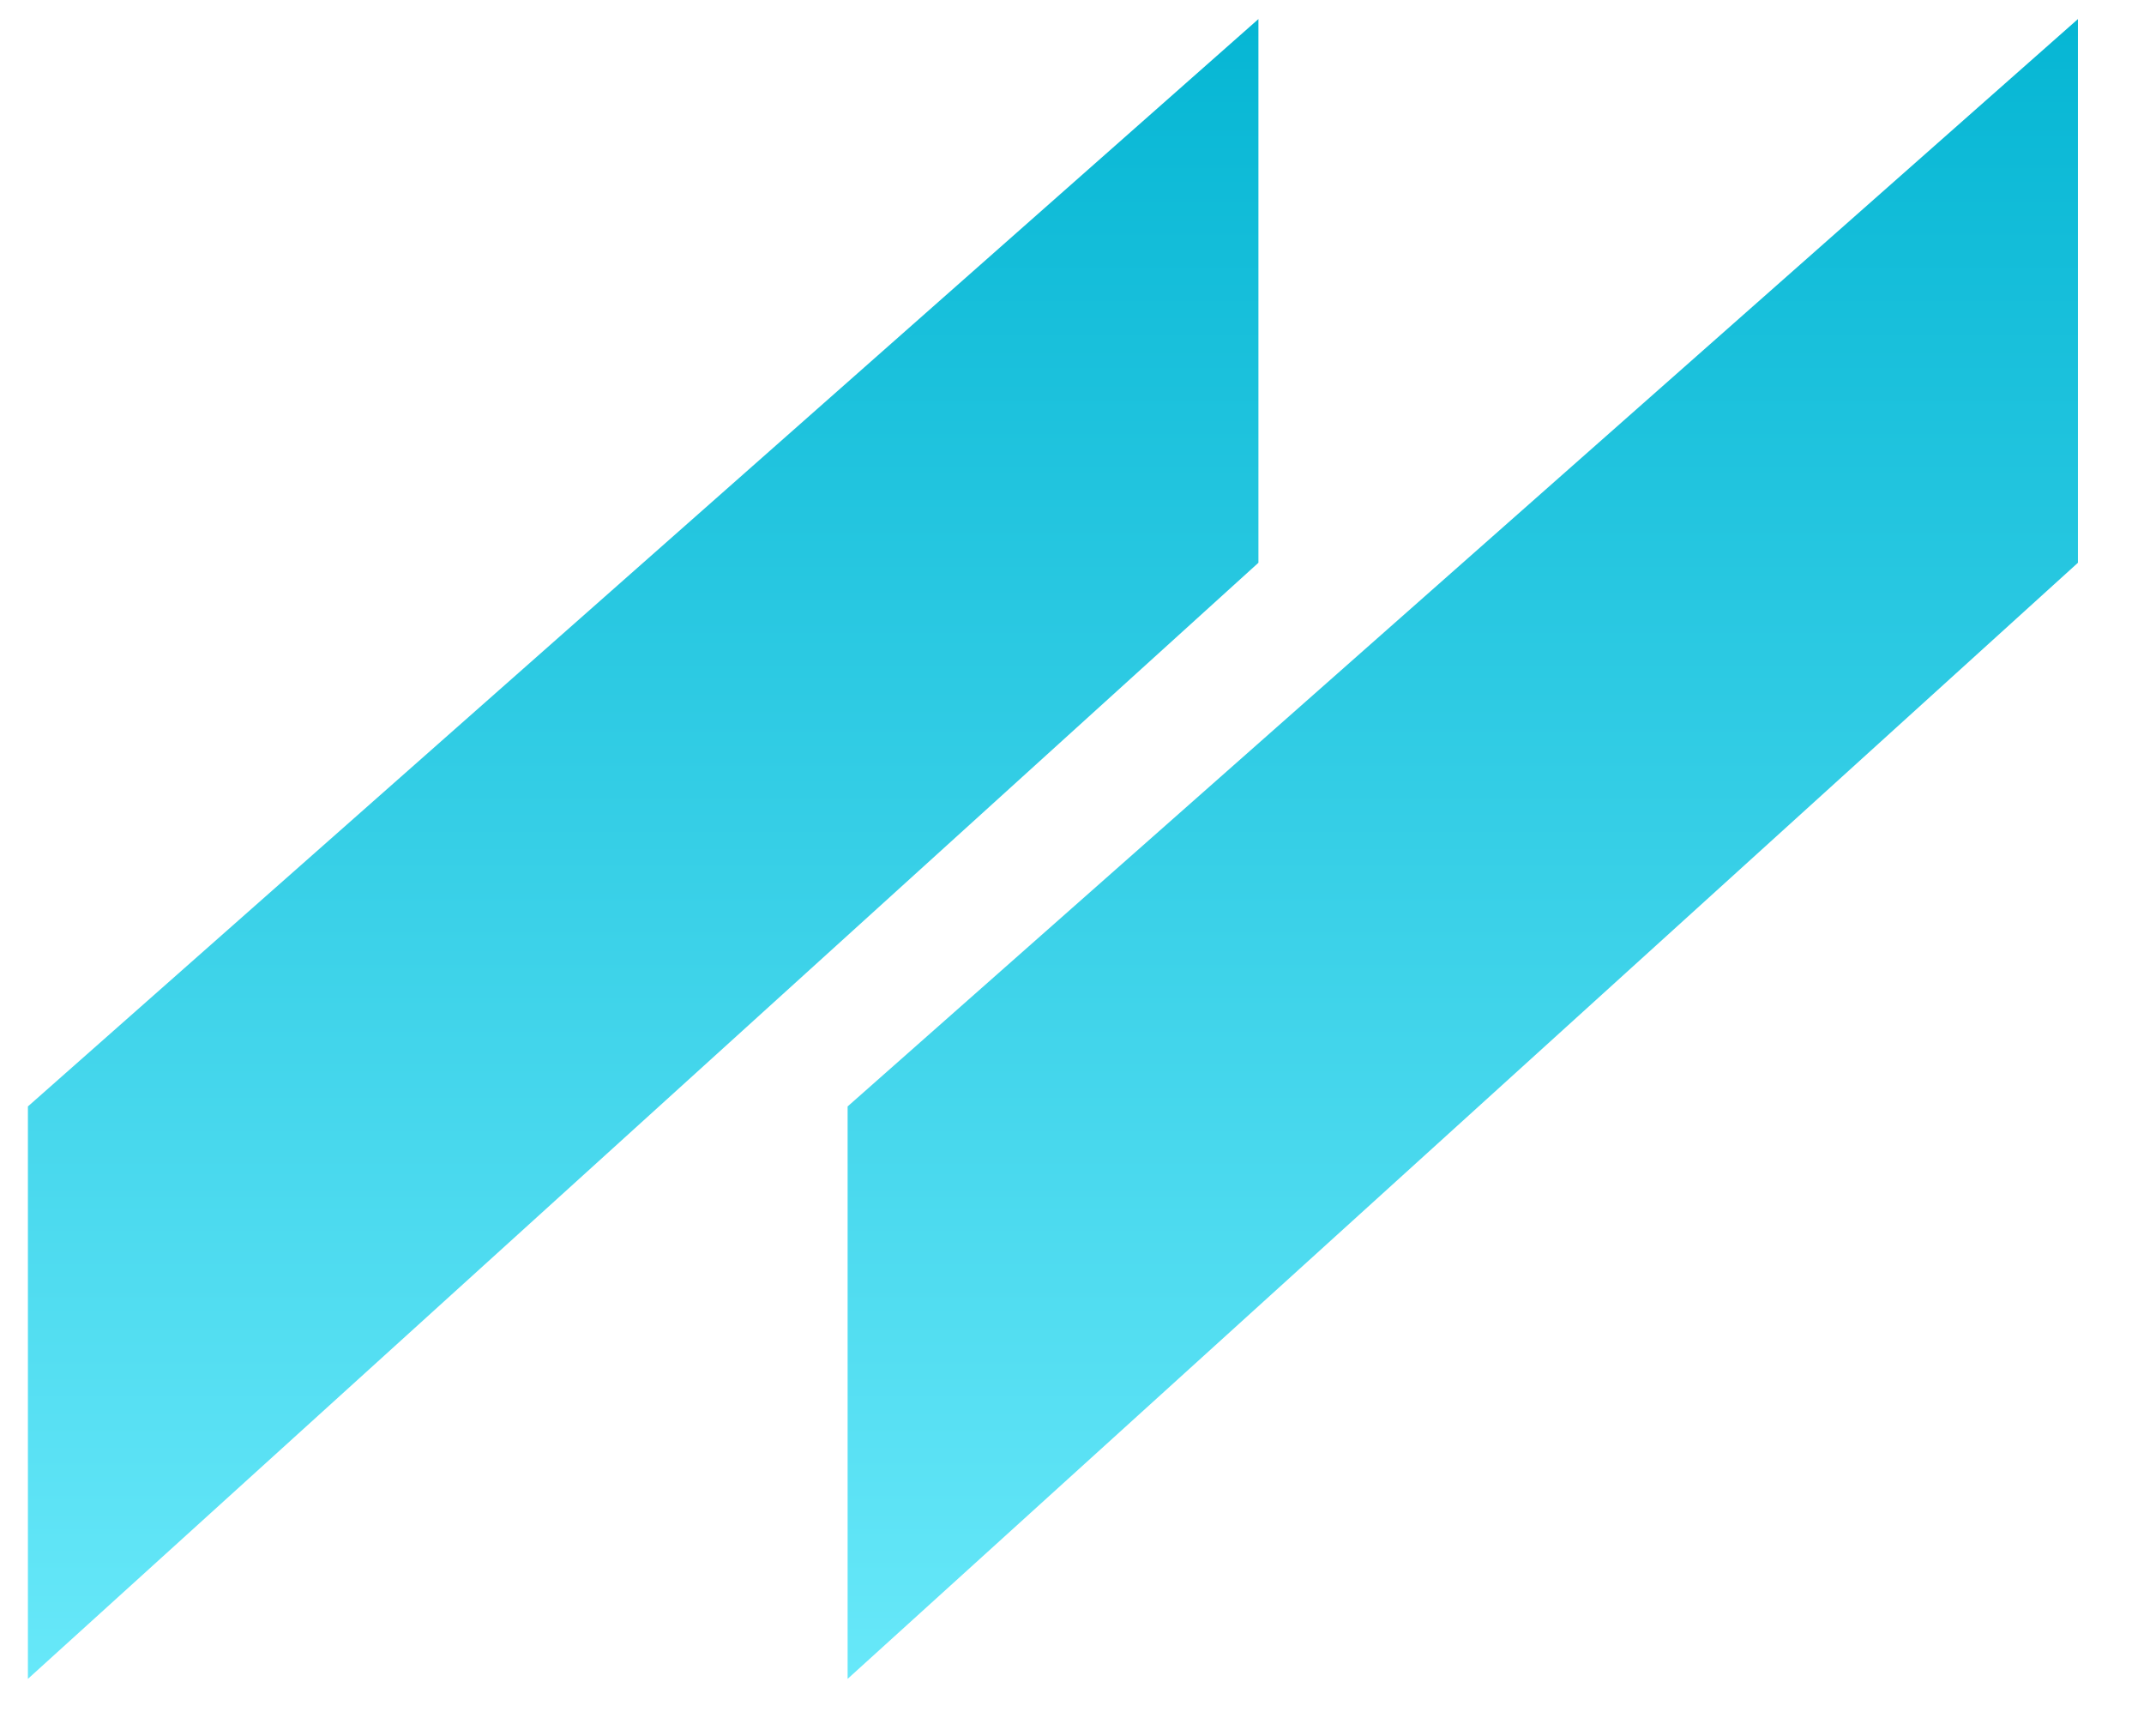
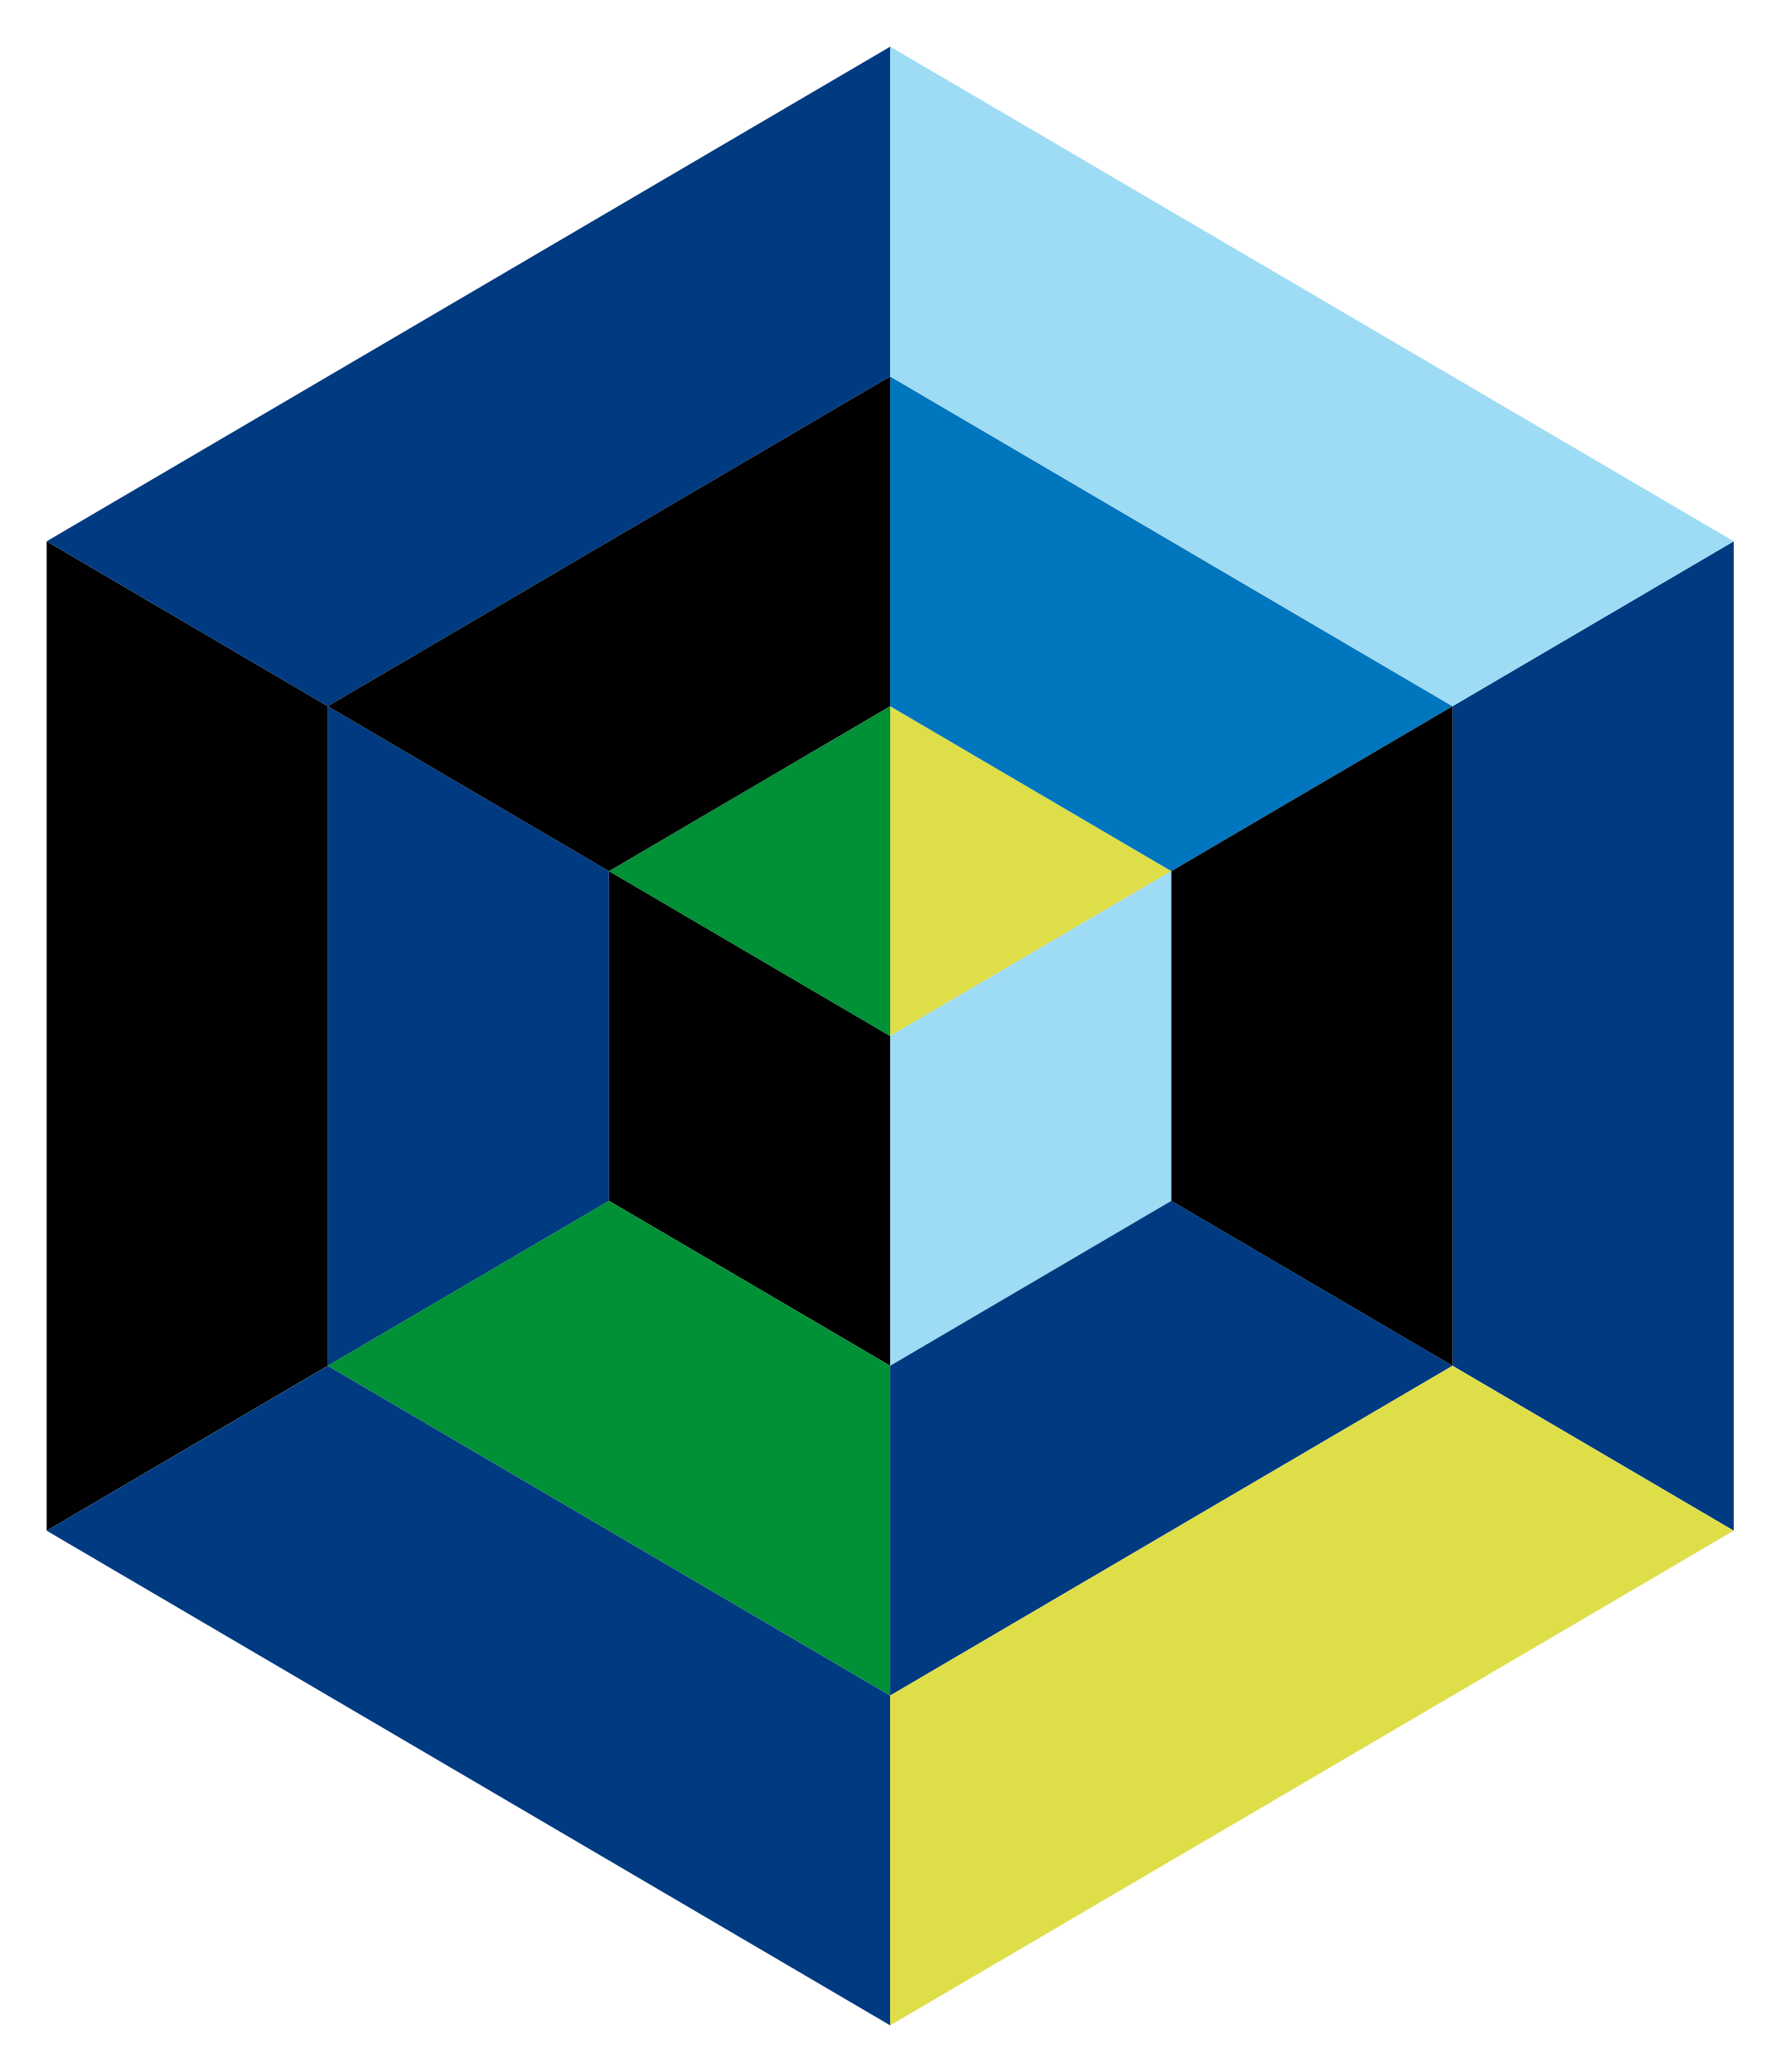
- <svg xmlns="http://www.w3.org/2000/svg" xmlns:xlink="http://www.w3.org/1999/xlink" version="1.1" preserveAspectRatio="xMidYMid meet" viewBox="344.564 330.278 111.737 91.218" width="53.87" height="43.61">
-   <defs>
-     <path d="M453.3 331.28L453.3 359.85L388.64 418.5L388.64 388.42L453.3 331.28Z" id="aFZf6T5ED" />
+ <svg xmlns="http://www.w3.org/2000/svg" version="1.1" preserveAspectRatio="xMidYMid" viewBox="344.564 330.278 79.189 92.933" width="38.178" height="44.43" id="svg6">
+   <defs id="defs4">
+     <path d="m 453.3,331.28 v 28.57 l -64.66,58.65 v -30.08 z" id="aFZf6T5ED" />
    <linearGradient id="gradientb2ThqnP5Op" gradientUnits="userSpaceOnUse" x1="420.97" y1="331.28" x2="420.97" y2="418.5">
-       <stop style="stop-color: #06b6d4;stop-opacity: 1" offset="0%" />
-       <stop style="stop-color: #67e8f9;stop-opacity: 1" offset="100%" />
+       <stop style="stop-color: #06b6d4;stop-opacity: 1" offset="0%" id="stop1" />
+       <stop style="stop-color: #67e8f9;stop-opacity: 1" offset="100%" id="stop2" />
    </linearGradient>
-     <path d="M410.23 331.28L410.23 359.85L345.56 418.5L345.56 388.42L410.23 331.28Z" id="a9fehgwfM" />
+     <path d="m 410.23,331.28 v 28.57 l -64.67,58.65 v -30.08 z" id="a9fehgwfM" />
    <linearGradient id="gradientk1wNV9Ostb" gradientUnits="userSpaceOnUse" x1="377.89" y1="331.28" x2="377.89" y2="418.5">
-       <stop style="stop-color: #06b6d4;stop-opacity: 1" offset="0%" />
-       <stop style="stop-color: #67e8f9;stop-opacity: 1" offset="100%" />
+       <stop style="stop-color: #06b6d4;stop-opacity: 1" offset="0%" id="stop3" />
+       <stop style="stop-color: #67e8f9;stop-opacity: 1" offset="100%" id="stop4" />
    </linearGradient>
  </defs>
-   <g>
-     <g>
-       <use xlink:href="#aFZf6T5ED" opacity="1" fill="url(#gradientb2ThqnP5Op)" />
-     </g>
-     <g>
-       <use xlink:href="#a9fehgwfM" opacity="1" fill="url(#gradientk1wNV9Ostb)" />
-     </g>
+   <g id="g2601" transform="matrix(3.25147,0,0,3.25147,51.04423,40.21725)" style="display:inline">
+     <path d="m 94.692,98.951 3.879,2.275 v 4.549 l -3.879,2.275 z" style="fill:#003a81;fill-rule:evenodd;stroke-width:0.395" id="path6-7" />
+     <path d="m 110.208,98.951 3.879,-2.275 v 13.648 l -3.879,-2.275 z" style="fill:#003a81;fill-rule:evenodd;stroke-width:0.395" id="path8-6" />
+     <path d="m 102.45,103.5 3.879,-2.275 -3.879,-2.275 z" style="fill:#dede49;fill-rule:evenodd;stroke-width:0.395" id="path10-7" />
+     <path d="m 102.45,103.5 v 4.549 l 3.879,-2.275 v -4.549 z" style="fill:#9edbf4;fill-rule:evenodd;stroke-width:0.395" id="path12-4" />
+     <path d="m 102.45,103.5 4e-5,4.549 -3.879,-2.275 v -4.549 z" style="fill:#000000;fill-rule:evenodd;stroke-width:0.395" id="path14-0" />
+     <path d="m 110.208,98.951 -7.758,-4.549 v 4.549 l 3.879,2.275 z" style="fill:#0076be;fill-rule:evenodd;stroke-width:0.395" id="path16-0" />
+     <path d="m 110.208,98.951 -3.879,2.275 v 4.549 l 3.879,2.275 z" style="fill:#000000;fill-rule:evenodd;stroke-width:0.395" id="path18-2" />
+     <path d="m 94.693,98.951 -3.879,-2.275 v 13.648 l 3.879,-2.275 z" style="fill:#000000;fill-rule:evenodd;stroke-width:0.395" id="path20-3" />
+     <path d="m 94.692,108.049 7.758,4.549 v -4.549 l -3.879,-2.275 z" style="fill:#009035;fill-rule:evenodd;stroke-width:0.395" id="path22-2" />
+     <path d="m 110.208,108.049 -7.758,4.549 v -4.549 l 3.879,-2.275 z" style="fill:#003a81;fill-rule:evenodd;stroke-width:0.395" id="path24-2" />
+     <path d="M 90.814,96.676 102.45,89.853 v 4.549 l -7.758,4.549 z" style="fill:#003a81;fill-rule:evenodd;stroke-width:0.395" id="path26-5" />
+     <path d="m 114.087,96.676 -11.637,-6.824 v 4.549 l 7.758,4.549 z" style="fill:#9edbf4;fill-rule:evenodd;stroke-width:0.395" id="path28-2" />
+     <path d="m 90.814,110.324 11.637,6.824 v -4.549 l -7.758,-4.549 z" style="fill:#003a81;fill-rule:evenodd;stroke-width:0.395" id="path30-8" />
+     <path d="m 114.087,110.324 -11.637,6.824 v -4.549 l 7.758,-4.549 z" style="fill:#dede49;fill-rule:evenodd;stroke-width:0.395" id="path32-0" />
+     <path d="m 98.571,101.226 3.879,2.275 h 4e-5 v -4.549 z" style="fill:#009035;fill-rule:evenodd;stroke-width:0.395" id="path34-1" />
+     <path d="m 94.692,98.951 7.758,-4.549 v 4.549 l -3.879,2.275 z" style="fill:#000000;fill-rule:evenodd;stroke-width:0.395" id="path40-9" />
  </g>
</svg>
